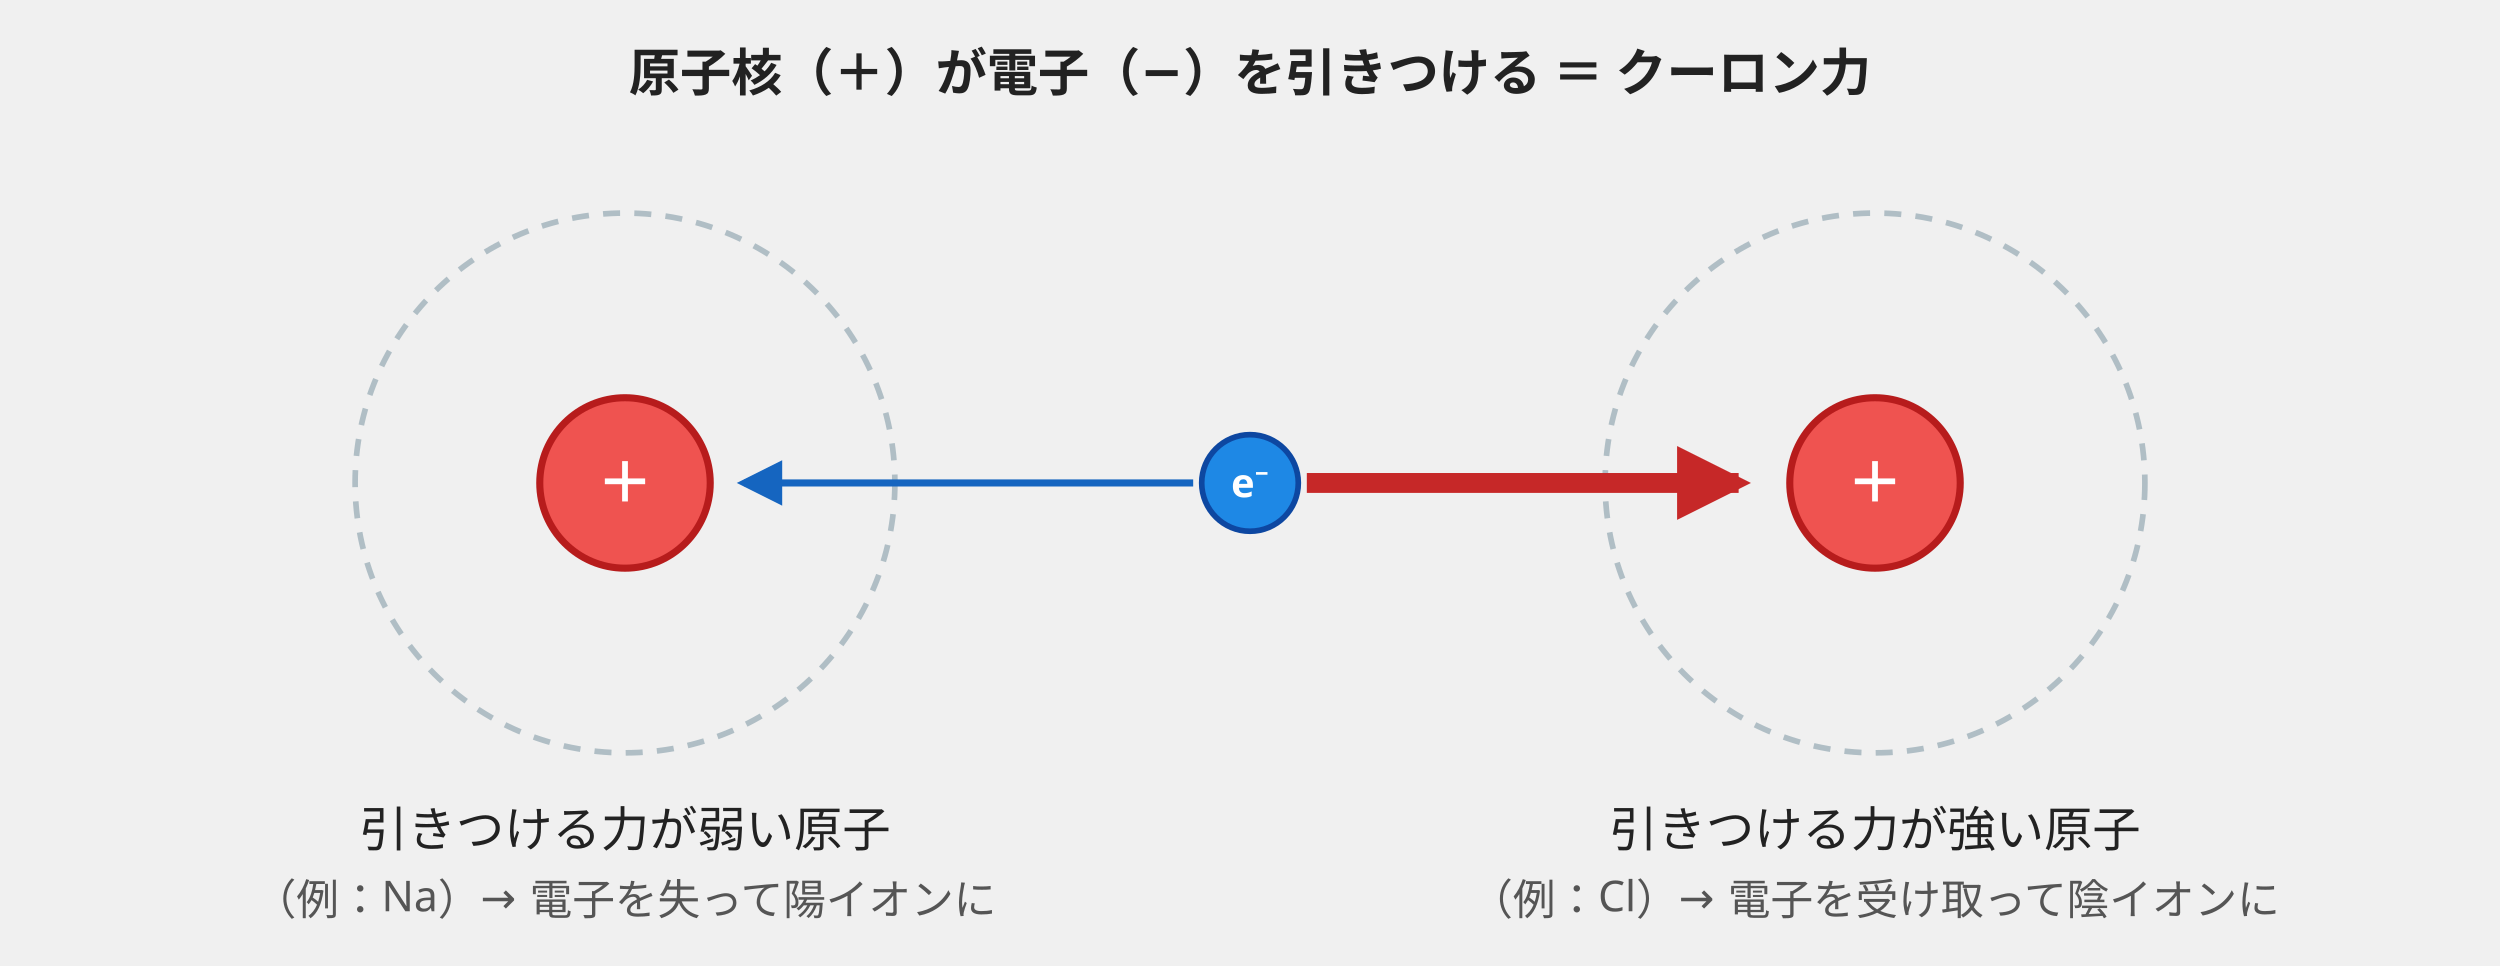
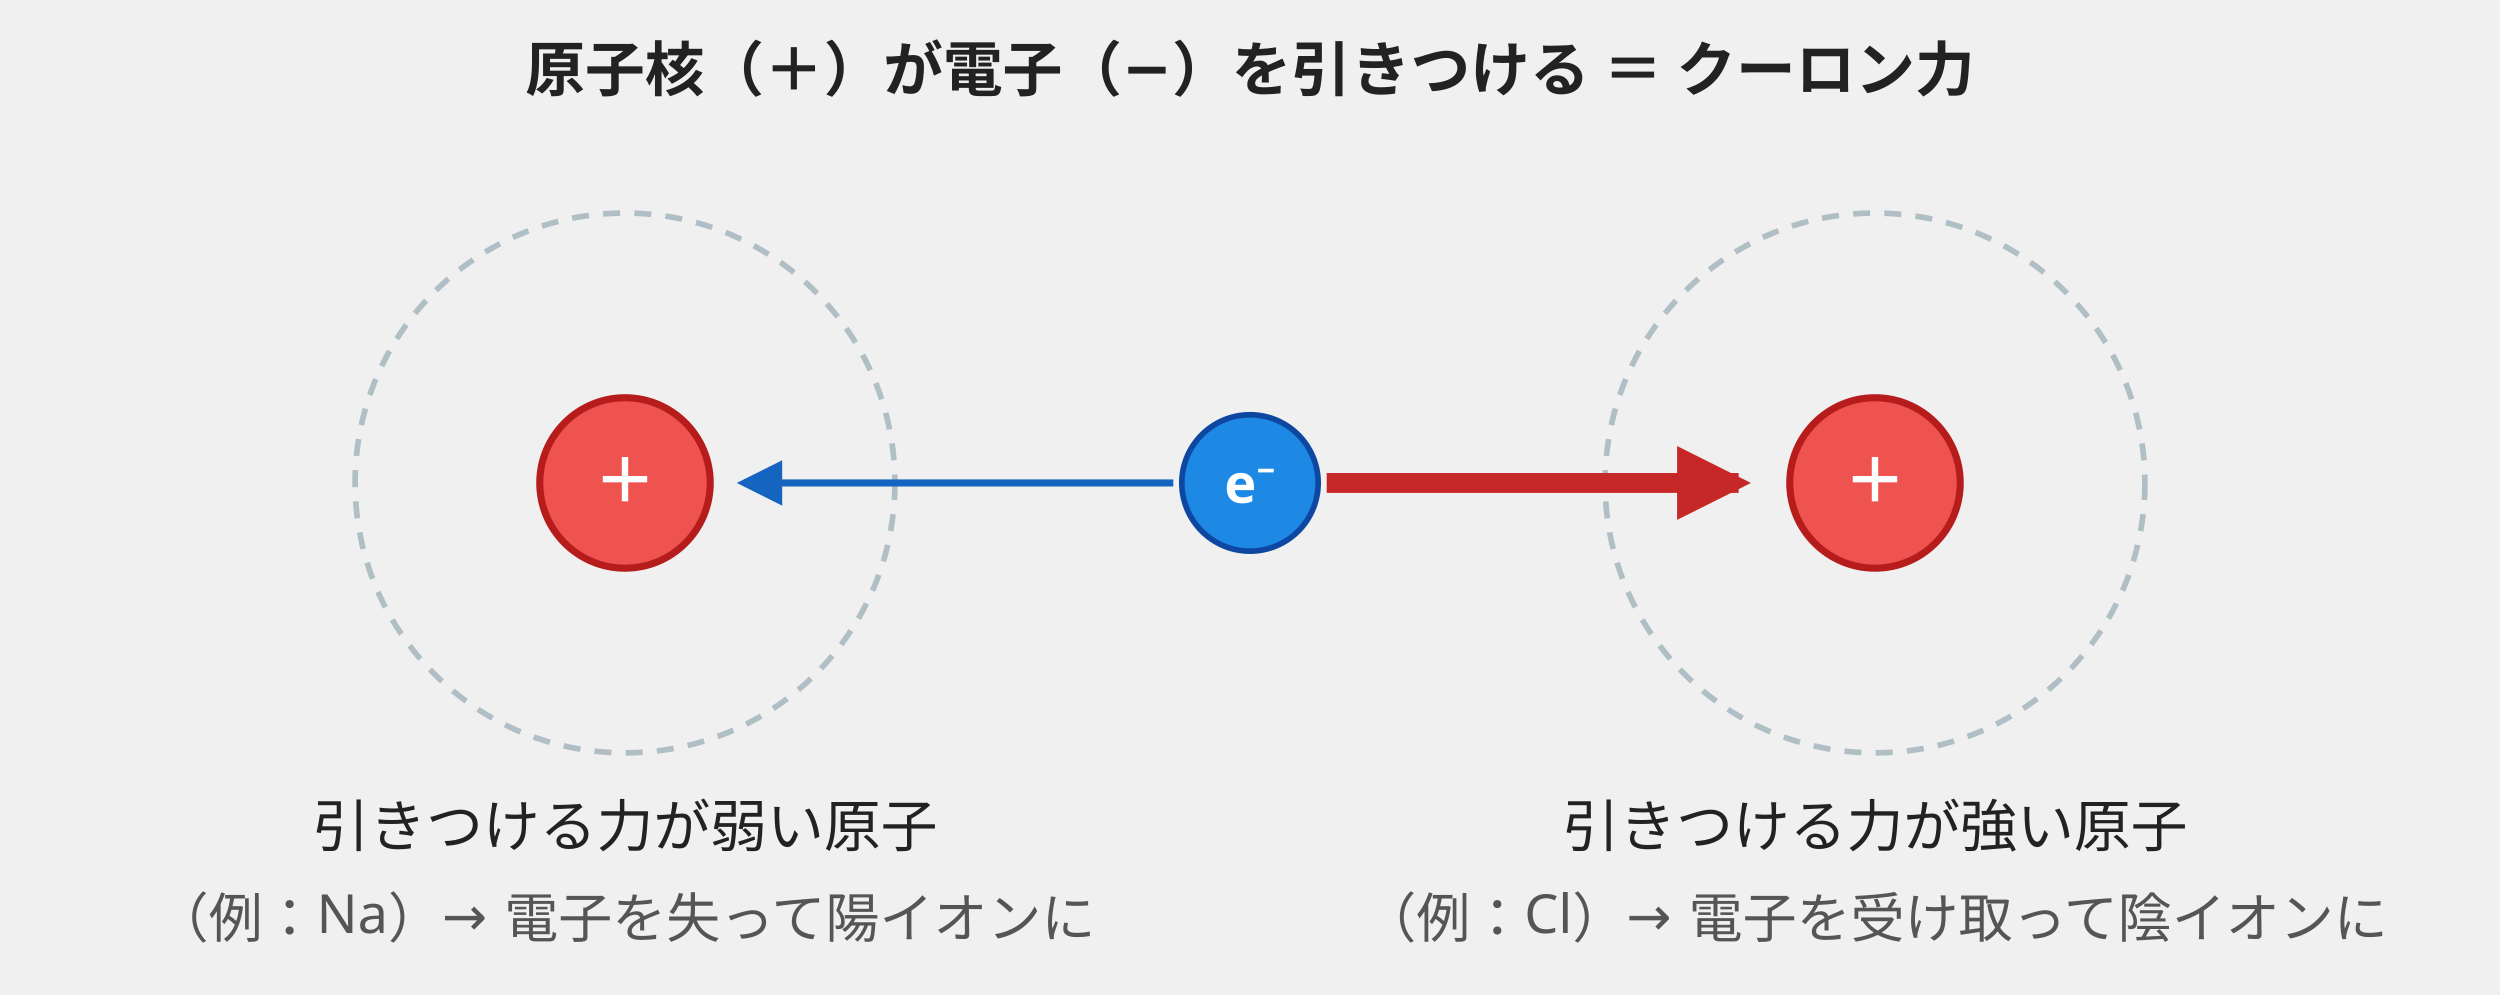
- <svg xmlns="http://www.w3.org/2000/svg" width="880" height="340" viewBox="0 0 880 340" role="img">
+ <svg xmlns="http://www.w3.org/2000/svg" width="880" height="350" viewBox="0 0 880 350" role="img">
  <defs>
    <marker id="ab" viewBox="0 0 12 12" refX="10" refY="6" markerWidth="16" markerHeight="16" markerUnits="userSpaceOnUse" orient="auto">
      <path d="M 0 0 L 12 6 L 0 12 z" fill="#1565c0" />
    </marker>
    <marker id="ar" viewBox="0 0 12 12" refX="10" refY="6" markerWidth="26" markerHeight="26" markerUnits="userSpaceOnUse" orient="auto">
      <path d="M 0 0 L 12 6 L 0 12 z" fill="#c62828" />
    </marker>
  </defs>
  <style>
    text { font-family: system-ui, sans-serif; }
    .shell { fill: none; stroke: #b0bec5; stroke-width: 2; stroke-dasharray: 6 5; }
    .nuc { fill: #ef5350; stroke: #b71c1c; stroke-width: 2.5; }
-     .nt { font-size: 20px; fill: #fff; text-anchor: middle; font-weight: bold; }
+     .nt { font-size: 22px; fill: #fff; text-anchor: middle; font-weight: bold; }
    .el { fill: #1e88e5; stroke: #0d47a1; stroke-width: 2; }
-     .et { font-size: 14px; fill: #fff; text-anchor: middle; font-weight: bold; }
+     .et { font-size: 19px; fill: #fff; text-anchor: middle; font-weight: bold; }
    .weak { stroke: #1565c0; stroke-width: 2.5; fill: none; }
    .strong { stroke: #c62828; stroke-width: 7; fill: none; }
-     .lbl { font-size: 17px; fill: #222; text-anchor: middle; }
-     .sub { font-size: 15px; fill: #555; text-anchor: middle; }
-     .ttl { font-size: 18px; fill: #222; text-anchor: middle; font-weight: bold; }
+     .lbl { font-size: 20px; fill: #222; text-anchor: middle; }
+     .sub { font-size: 19px; fill: #555; text-anchor: middle; }
+     .ttl { font-size: 21px; fill: #222; text-anchor: middle; font-weight: bold; }
  </style>
  <text class="ttl" x="440" y="32">原子核（＋）が電子（−）を引きつける ＝ クーロン力</text>
  <circle class="shell" cx="220" cy="170" r="95" />
  <circle class="nuc" cx="220" cy="170" r="30" />
  <text class="nt" x="220" y="177">＋</text>
  <circle class="shell" cx="660" cy="170" r="95" />
  <circle class="nuc" cx="660" cy="170" r="30" />
  <text class="nt" x="660" y="177">＋</text>
-   <circle class="el" cx="440" cy="170" r="17" />
-   <text class="et" x="440" y="175">e⁻</text>
-   <path class="weak" d="M 420 170 L 262 170" marker-end="url(#ab)" />
-   <path class="strong" d="M 460 170 L 612 170" marker-end="url(#ar)" />
+   <circle class="el" cx="440" cy="170" r="24" />
+   <text class="et" x="440" y="177">e⁻</text>
+   <path class="weak" d="M 413 170 L 262 170" marker-end="url(#ab)" />
+   <path class="strong" d="M 467 170 L 612 170" marker-end="url(#ar)" />
  <text class="lbl" x="220" y="298">引きつける力が弱い原子</text>
-   <text class="sub" x="220" y="322">（例：Na）→ 電子を失って陽イオンに</text>
+   <text class="sub" x="220" y="330">（例：Na）→ 電子を失って陽イオンに</text>
  <text class="lbl" x="660" y="298">引きつける力が強い原子</text>
-   <text class="sub" x="660" y="322">（例：Cl）→ 電子を受け取って陰イオンに</text>
+   <text class="sub" x="660" y="330">（例：Cl）→ 電子を受け取って陰イオンに</text>
</svg>
